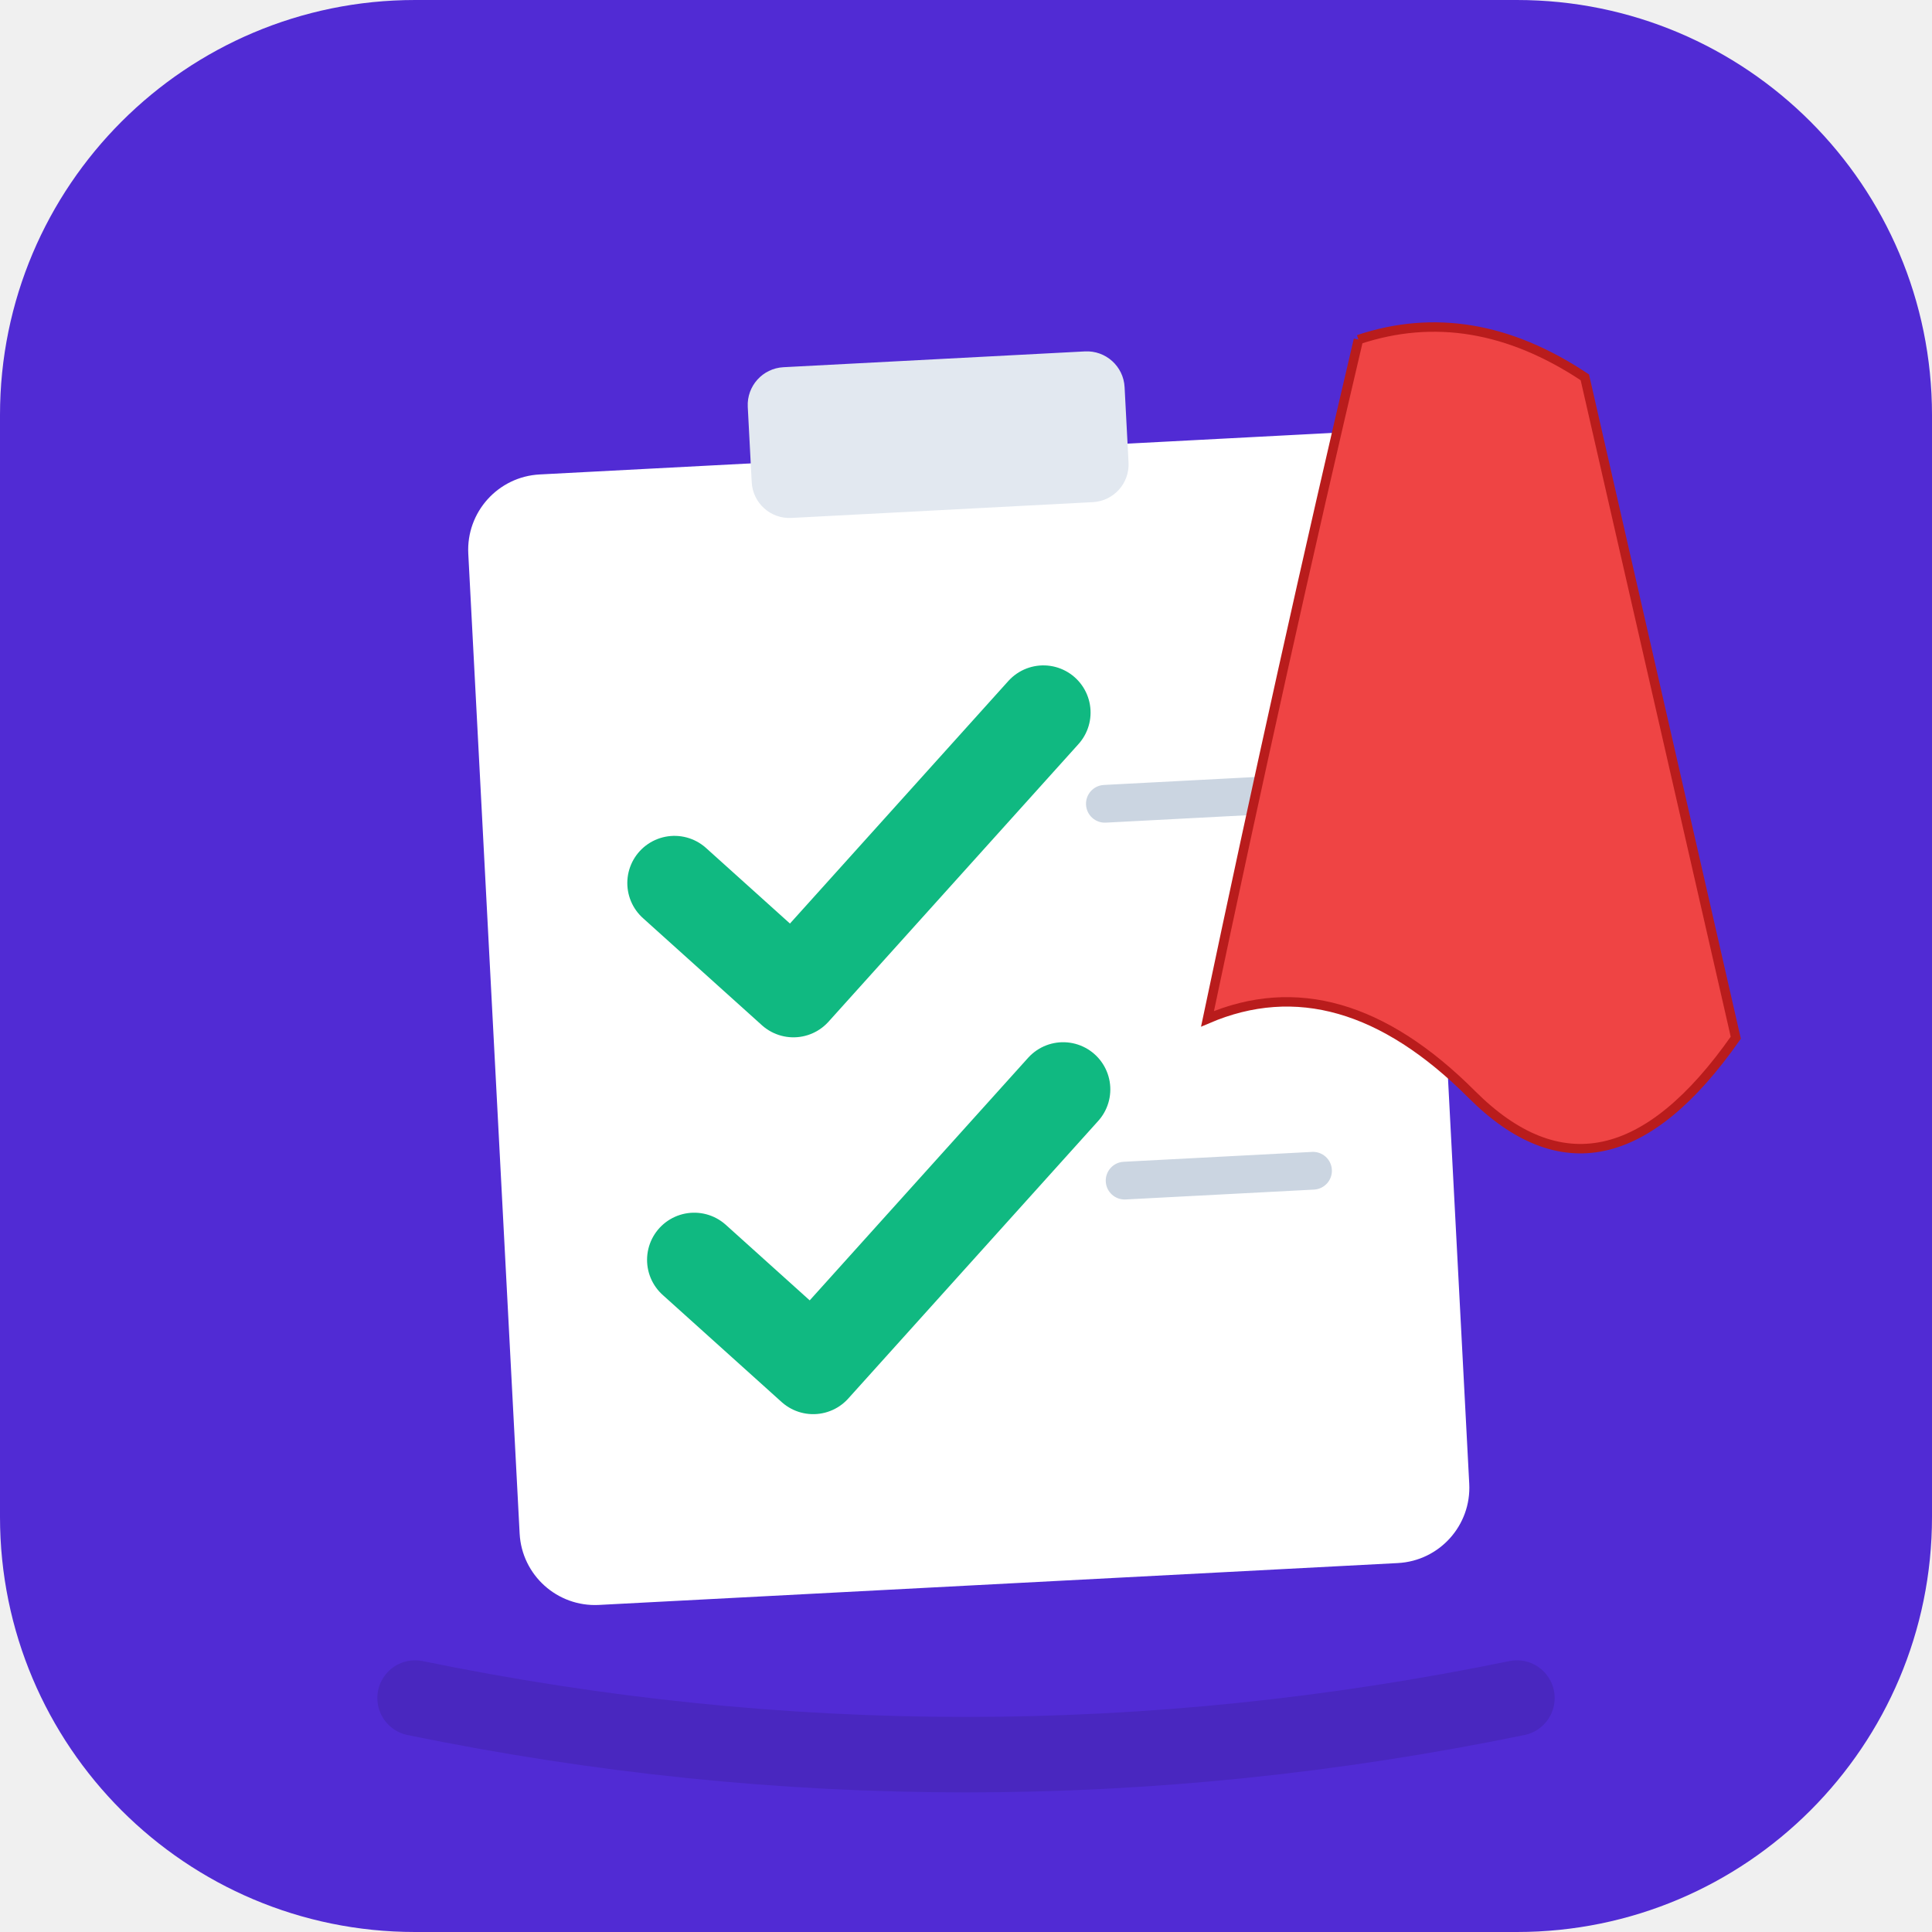
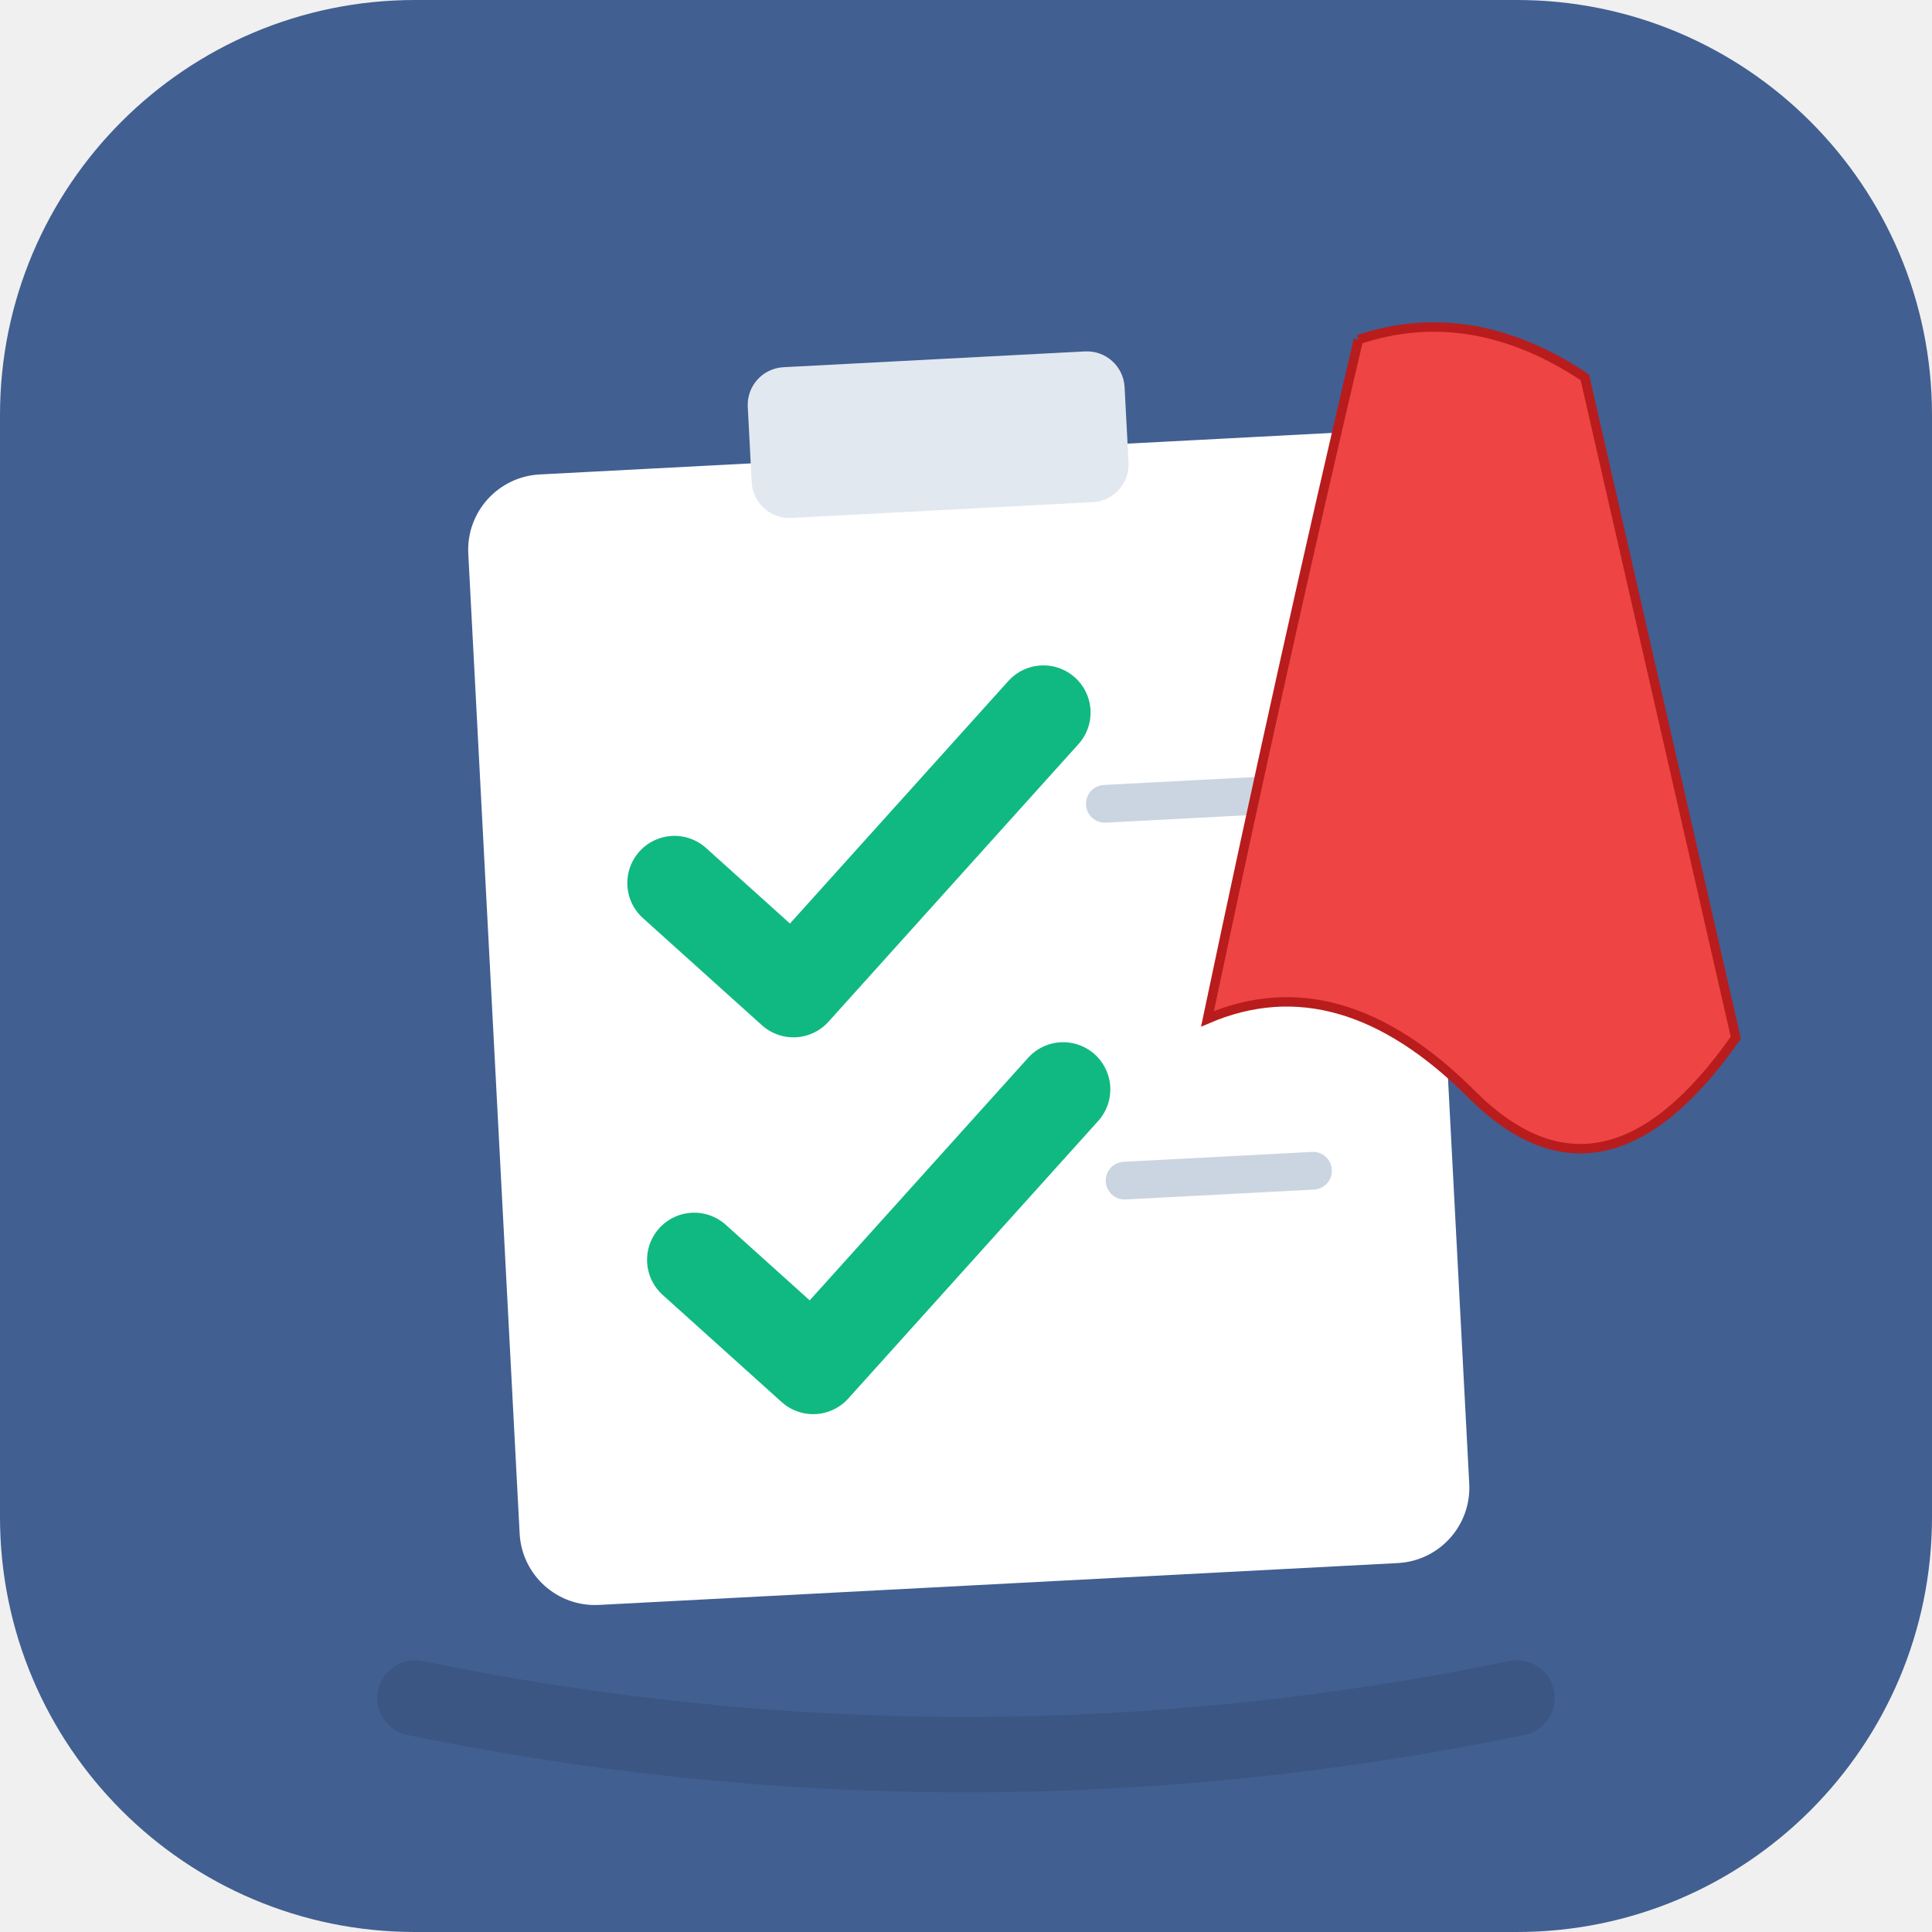
<svg xmlns="http://www.w3.org/2000/svg" viewBox="0 0 1024 1024">
-   <rect x="0" y="0" width="1024" height="1024" rx="220" fill="#512BD4" />
+   <rect x="0" y="0" width="1024" height="1024" rx="220" fill="#415f91" />
  <rect x="260" y="240" width="504" height="600" rx="40" fill="#FFFFFF" transform="rotate(-3 512 512)" />
  <rect x="412" y="190" width="200" height="80" rx="20" fill="#E2E8F0" transform="rotate(-3 512 512)" />
  <path d="M 360 460 l 60 60 l 140 -140" stroke="#10B981" stroke-width="50" fill="none" stroke-linecap="round" stroke-linejoin="round" transform="rotate(-3 512 512)" />
  <rect x="580" y="420" width="120" height="20" rx="10" fill="#CBD5E1" transform="rotate(-3 512 512)" />
  <path d="M 360 660 l 60 60 l 140 -140" stroke="#10B981" stroke-width="50" fill="none" stroke-linecap="round" stroke-linejoin="round" transform="rotate(-3 512 512)" />
  <rect x="580" y="620" width="120" height="20" rx="10" fill="#CBD5E1" transform="rotate(-3 512 512)" />
  <path d="M 720 180             Q 780 160 840 200             L 920 550             Q 850 650 780 580             T 640 540             Q 680 350 720 180" fill="#EF4444" stroke="#B91C1C" stroke-width="5">
    </path>
  <path d="M 220 900 Q 512 960 804 900" stroke="rgba(0,0,0,0.1)" stroke-width="40" fill="none" stroke-linecap="round" />
</svg>
